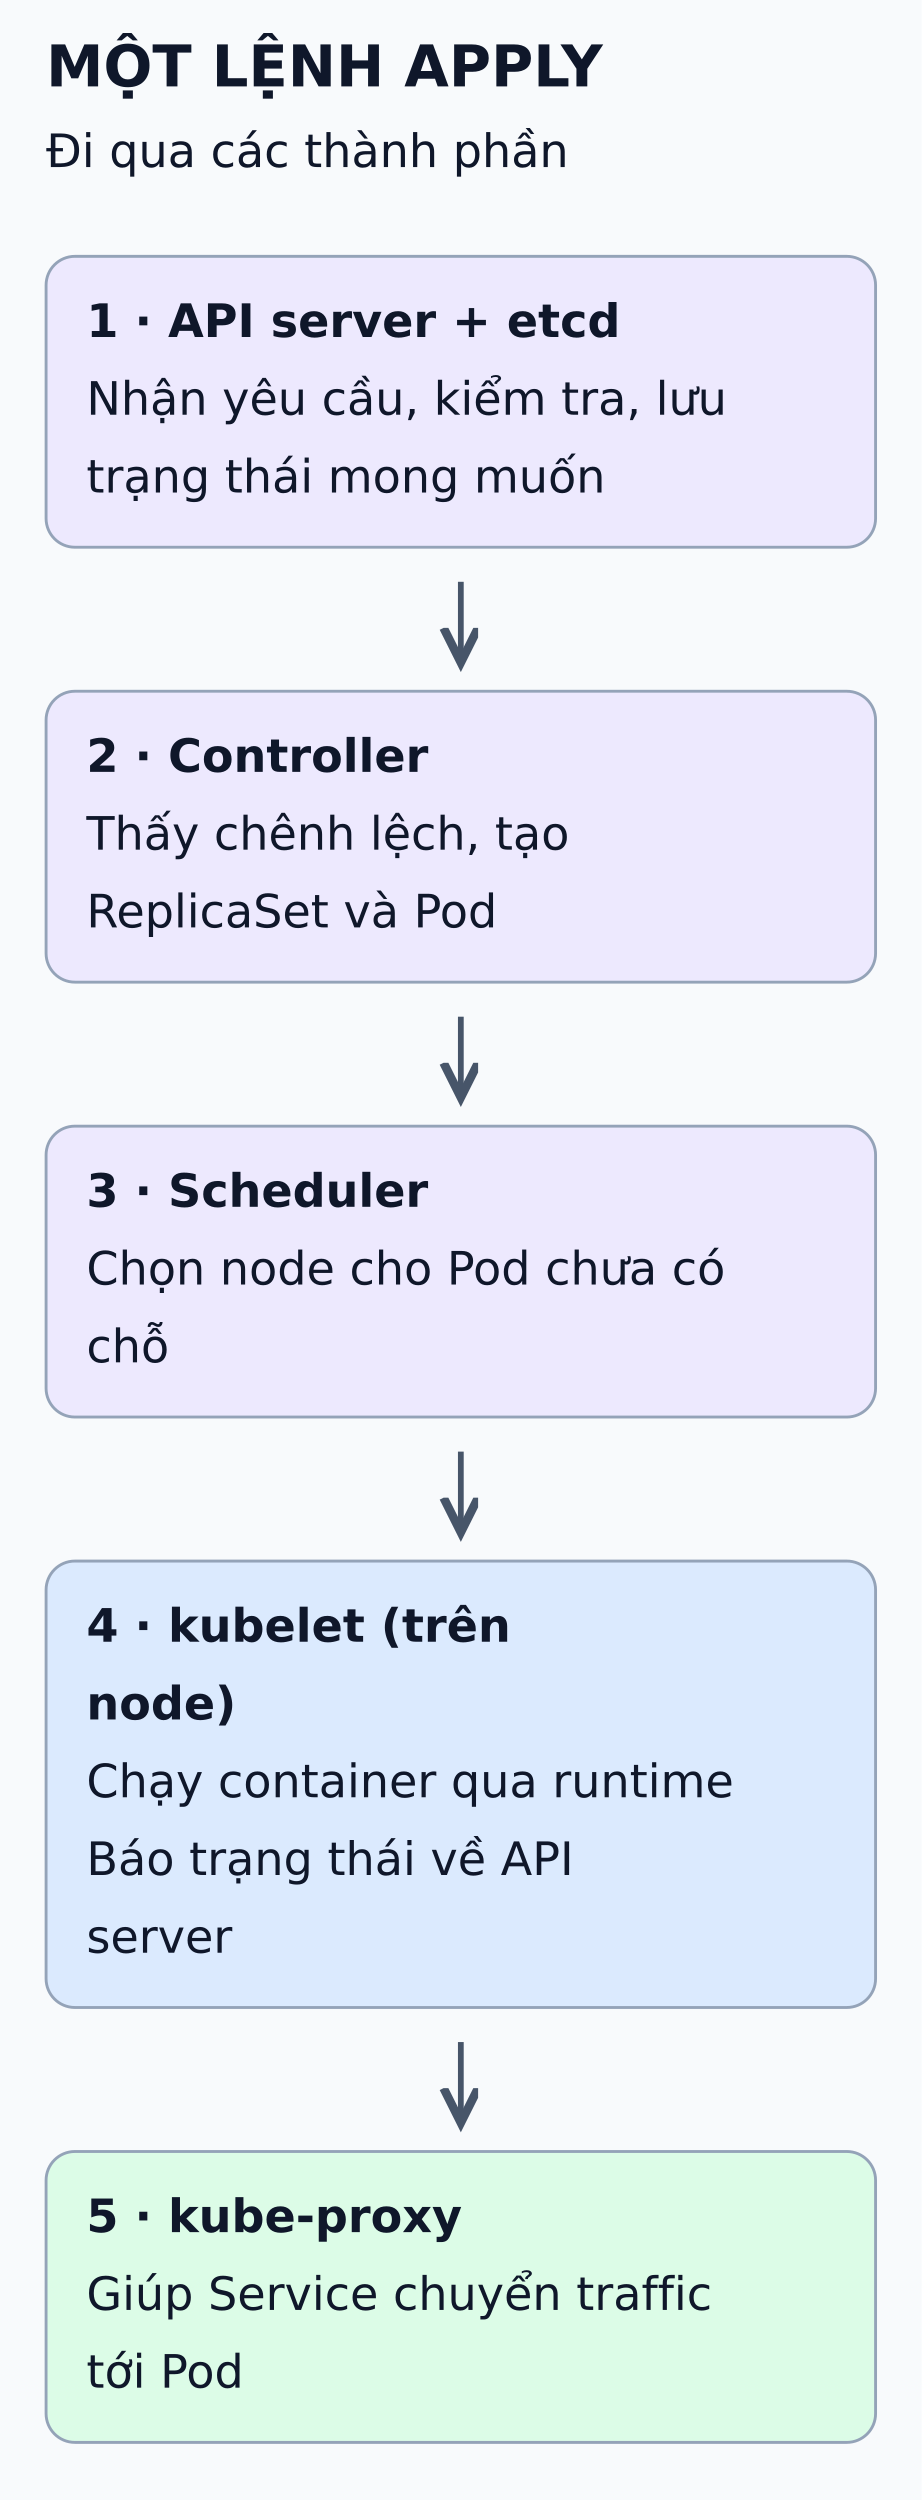
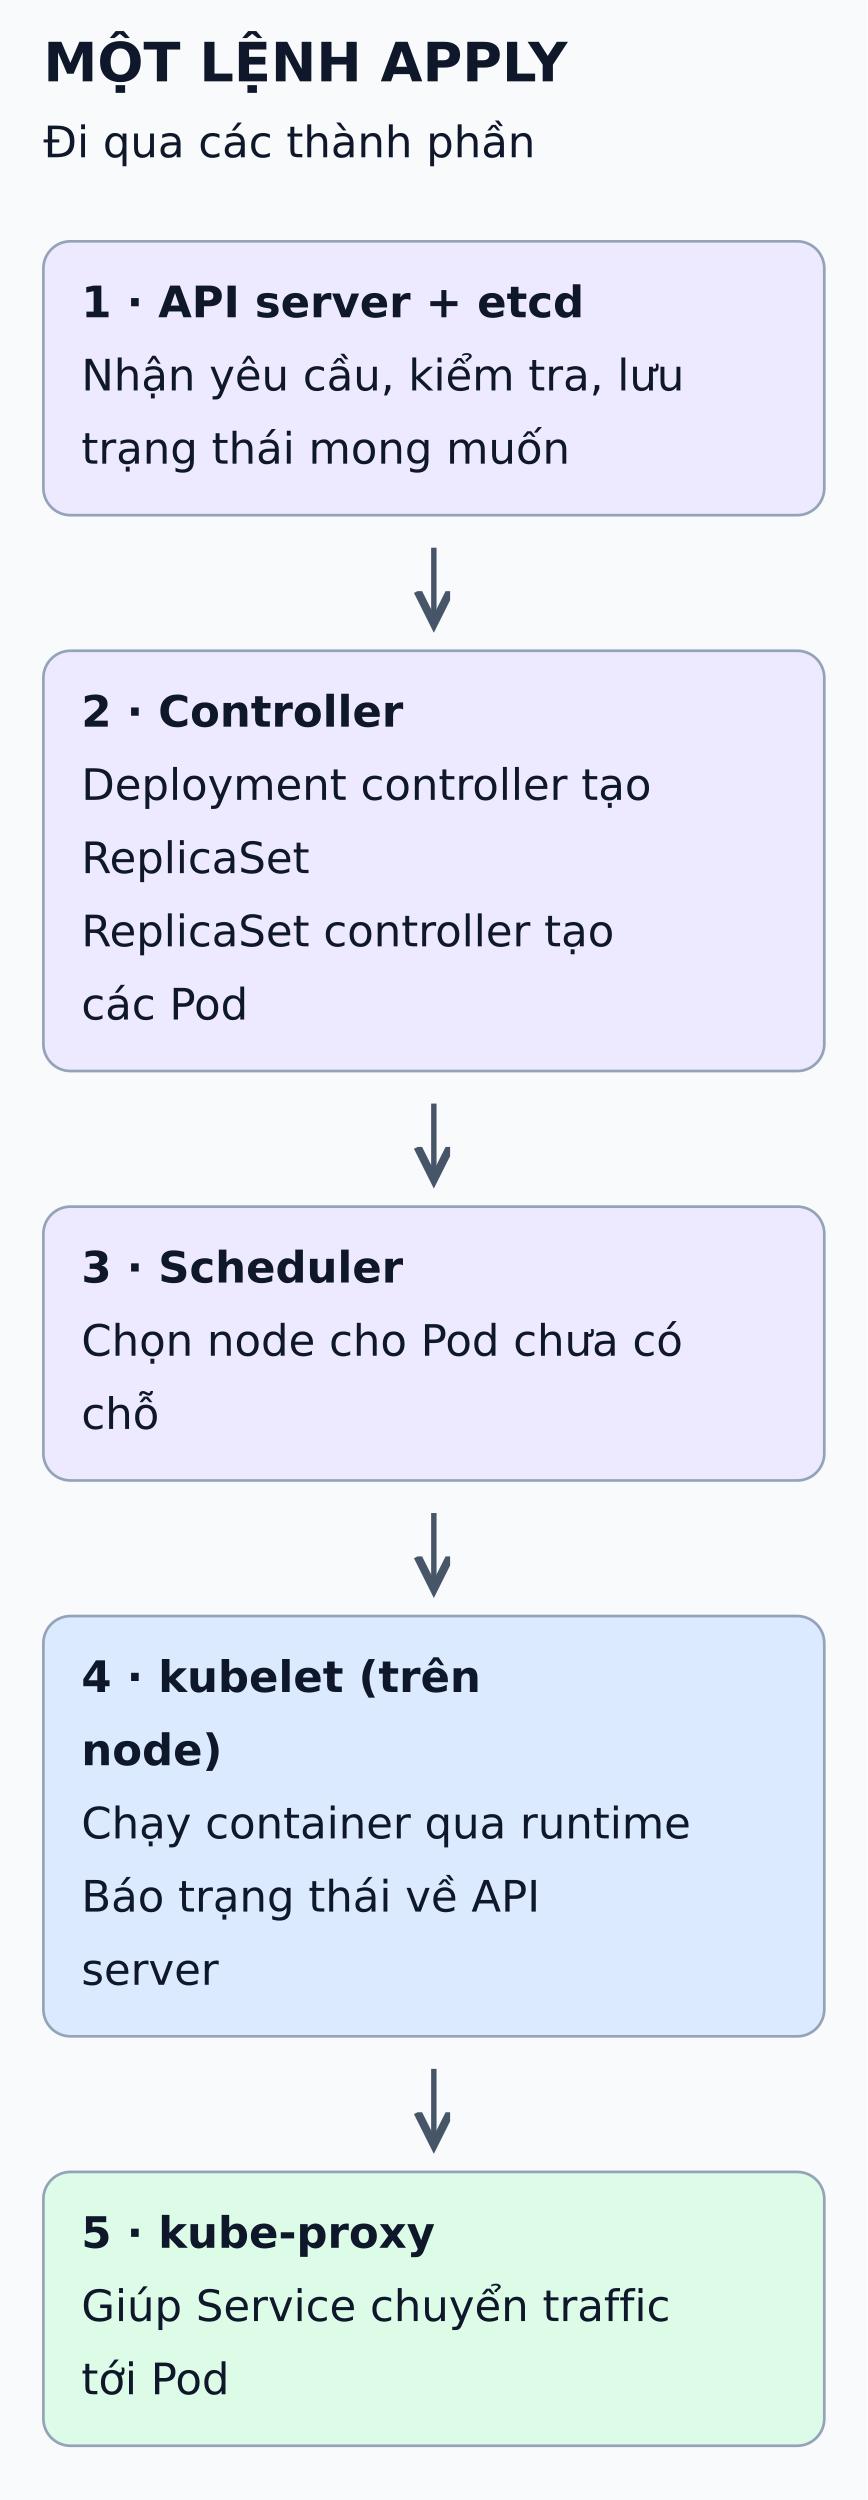
- <svg xmlns="http://www.w3.org/2000/svg" viewBox="0 0 320 868" width="320" height="868" role="img" aria-labelledby="title desc">
+ <svg xmlns="http://www.w3.org/2000/svg" viewBox="0 0 320 922" width="320" height="922" role="img" aria-labelledby="title desc">
  <defs>
    <marker id="arrow" markerWidth="8" markerHeight="8" refX="6" refY="3" orient="auto">
      <path d="M0,0 L6,3 L0,6" fill="none" stroke="#475569" stroke-width="1.5" />
    </marker>
  </defs>
-   <rect width="320" height="868" fill="#f8fafc" />
+   <rect width="320" height="922" fill="#f8fafc" />
  <g font-family="DejaVu Sans, Arial, sans-serif" fill="#0f172a">
    <text x="16" y="30" font-size="20" font-weight="bold">MỘT LỆNH APPLY</text>
    <text x="16" y="58" font-size="16" font-weight="normal">Đi qua các thành phần</text>
    <rect x="16" y="89" width="288" height="101" rx="10" fill="#ede9fe" stroke="#94a3b8" />
    <text x="30" y="117" font-size="16" font-weight="bold">1 · API server + etcd</text>
    <text x="30" y="144" font-size="16" font-weight="normal">Nhận yêu cầu, kiểm tra, lưu</text>
    <text x="30" y="171" font-size="16" font-weight="normal">trạng thái mong muốn</text>
    <line x1="160" y1="202" x2="160" y2="230" stroke="#475569" stroke-width="2" marker-end="url(#arrow)" />
-     <rect x="16" y="240" width="288" height="101" rx="10" fill="#ede9fe" stroke="#94a3b8" />
+     <rect x="16" y="240" width="288" height="155" rx="10" fill="#ede9fe" stroke="#94a3b8" />
    <text x="30" y="268" font-size="16" font-weight="bold">2 · Controller</text>
-     <text x="30" y="295" font-size="16" font-weight="normal">Thấy chênh lệch, tạo</text>
-     <text x="30" y="322" font-size="16" font-weight="normal">ReplicaSet và Pod</text>
-     <line x1="160" y1="353" x2="160" y2="381" stroke="#475569" stroke-width="2" marker-end="url(#arrow)" />
-     <rect x="16" y="391" width="288" height="101" rx="10" fill="#ede9fe" stroke="#94a3b8" />
-     <text x="30" y="419" font-size="16" font-weight="bold">3 · Scheduler</text>
-     <text x="30" y="446" font-size="16" font-weight="normal">Chọn node cho Pod chưa có</text>
-     <text x="30" y="473" font-size="16" font-weight="normal">chỗ</text>
-     <line x1="160" y1="504" x2="160" y2="532" stroke="#475569" stroke-width="2" marker-end="url(#arrow)" />
-     <rect x="16" y="542" width="288" height="155" rx="10" fill="#dbeafe" stroke="#94a3b8" />
-     <text x="30" y="570" font-size="16" font-weight="bold">4 · kubelet (trên</text>
-     <text x="30" y="597" font-size="16" font-weight="bold">node)</text>
-     <text x="30" y="624" font-size="16" font-weight="normal">Chạy container qua runtime</text>
-     <text x="30" y="651" font-size="16" font-weight="normal">Báo trạng thái về API</text>
-     <text x="30" y="678" font-size="16" font-weight="normal">server</text>
-     <line x1="160" y1="709" x2="160" y2="737" stroke="#475569" stroke-width="2" marker-end="url(#arrow)" />
-     <rect x="16" y="747" width="288" height="101" rx="10" fill="#dcfce7" stroke="#94a3b8" />
-     <text x="30" y="775" font-size="16" font-weight="bold">5 · kube-proxy</text>
-     <text x="30" y="802" font-size="16" font-weight="normal">Giúp Service chuyển traffic</text>
-     <text x="30" y="829" font-size="16" font-weight="normal">tới Pod</text>
+     <text x="30" y="295" font-size="16" font-weight="normal">Deployment controller tạo</text>
+     <text x="30" y="322" font-size="16" font-weight="normal">ReplicaSet</text>
+     <text x="30" y="349" font-size="16" font-weight="normal">ReplicaSet controller tạo</text>
+     <text x="30" y="376" font-size="16" font-weight="normal">các Pod</text>
+     <line x1="160" y1="407" x2="160" y2="435" stroke="#475569" stroke-width="2" marker-end="url(#arrow)" />
+     <rect x="16" y="445" width="288" height="101" rx="10" fill="#ede9fe" stroke="#94a3b8" />
+     <text x="30" y="473" font-size="16" font-weight="bold">3 · Scheduler</text>
+     <text x="30" y="500" font-size="16" font-weight="normal">Chọn node cho Pod chưa có</text>
+     <text x="30" y="527" font-size="16" font-weight="normal">chỗ</text>
+     <line x1="160" y1="558" x2="160" y2="586" stroke="#475569" stroke-width="2" marker-end="url(#arrow)" />
+     <rect x="16" y="596" width="288" height="155" rx="10" fill="#dbeafe" stroke="#94a3b8" />
+     <text x="30" y="624" font-size="16" font-weight="bold">4 · kubelet (trên</text>
+     <text x="30" y="651" font-size="16" font-weight="bold">node)</text>
+     <text x="30" y="678" font-size="16" font-weight="normal">Chạy container qua runtime</text>
+     <text x="30" y="705" font-size="16" font-weight="normal">Báo trạng thái về API</text>
+     <text x="30" y="732" font-size="16" font-weight="normal">server</text>
+     <line x1="160" y1="763" x2="160" y2="791" stroke="#475569" stroke-width="2" marker-end="url(#arrow)" />
+     <rect x="16" y="801" width="288" height="101" rx="10" fill="#dcfce7" stroke="#94a3b8" />
+     <text x="30" y="829" font-size="16" font-weight="bold">5 · kube-proxy</text>
+     <text x="30" y="856" font-size="16" font-weight="normal">Giúp Service chuyển traffic</text>
+     <text x="30" y="883" font-size="16" font-weight="normal">tới Pod</text>
  </g>
</svg>
